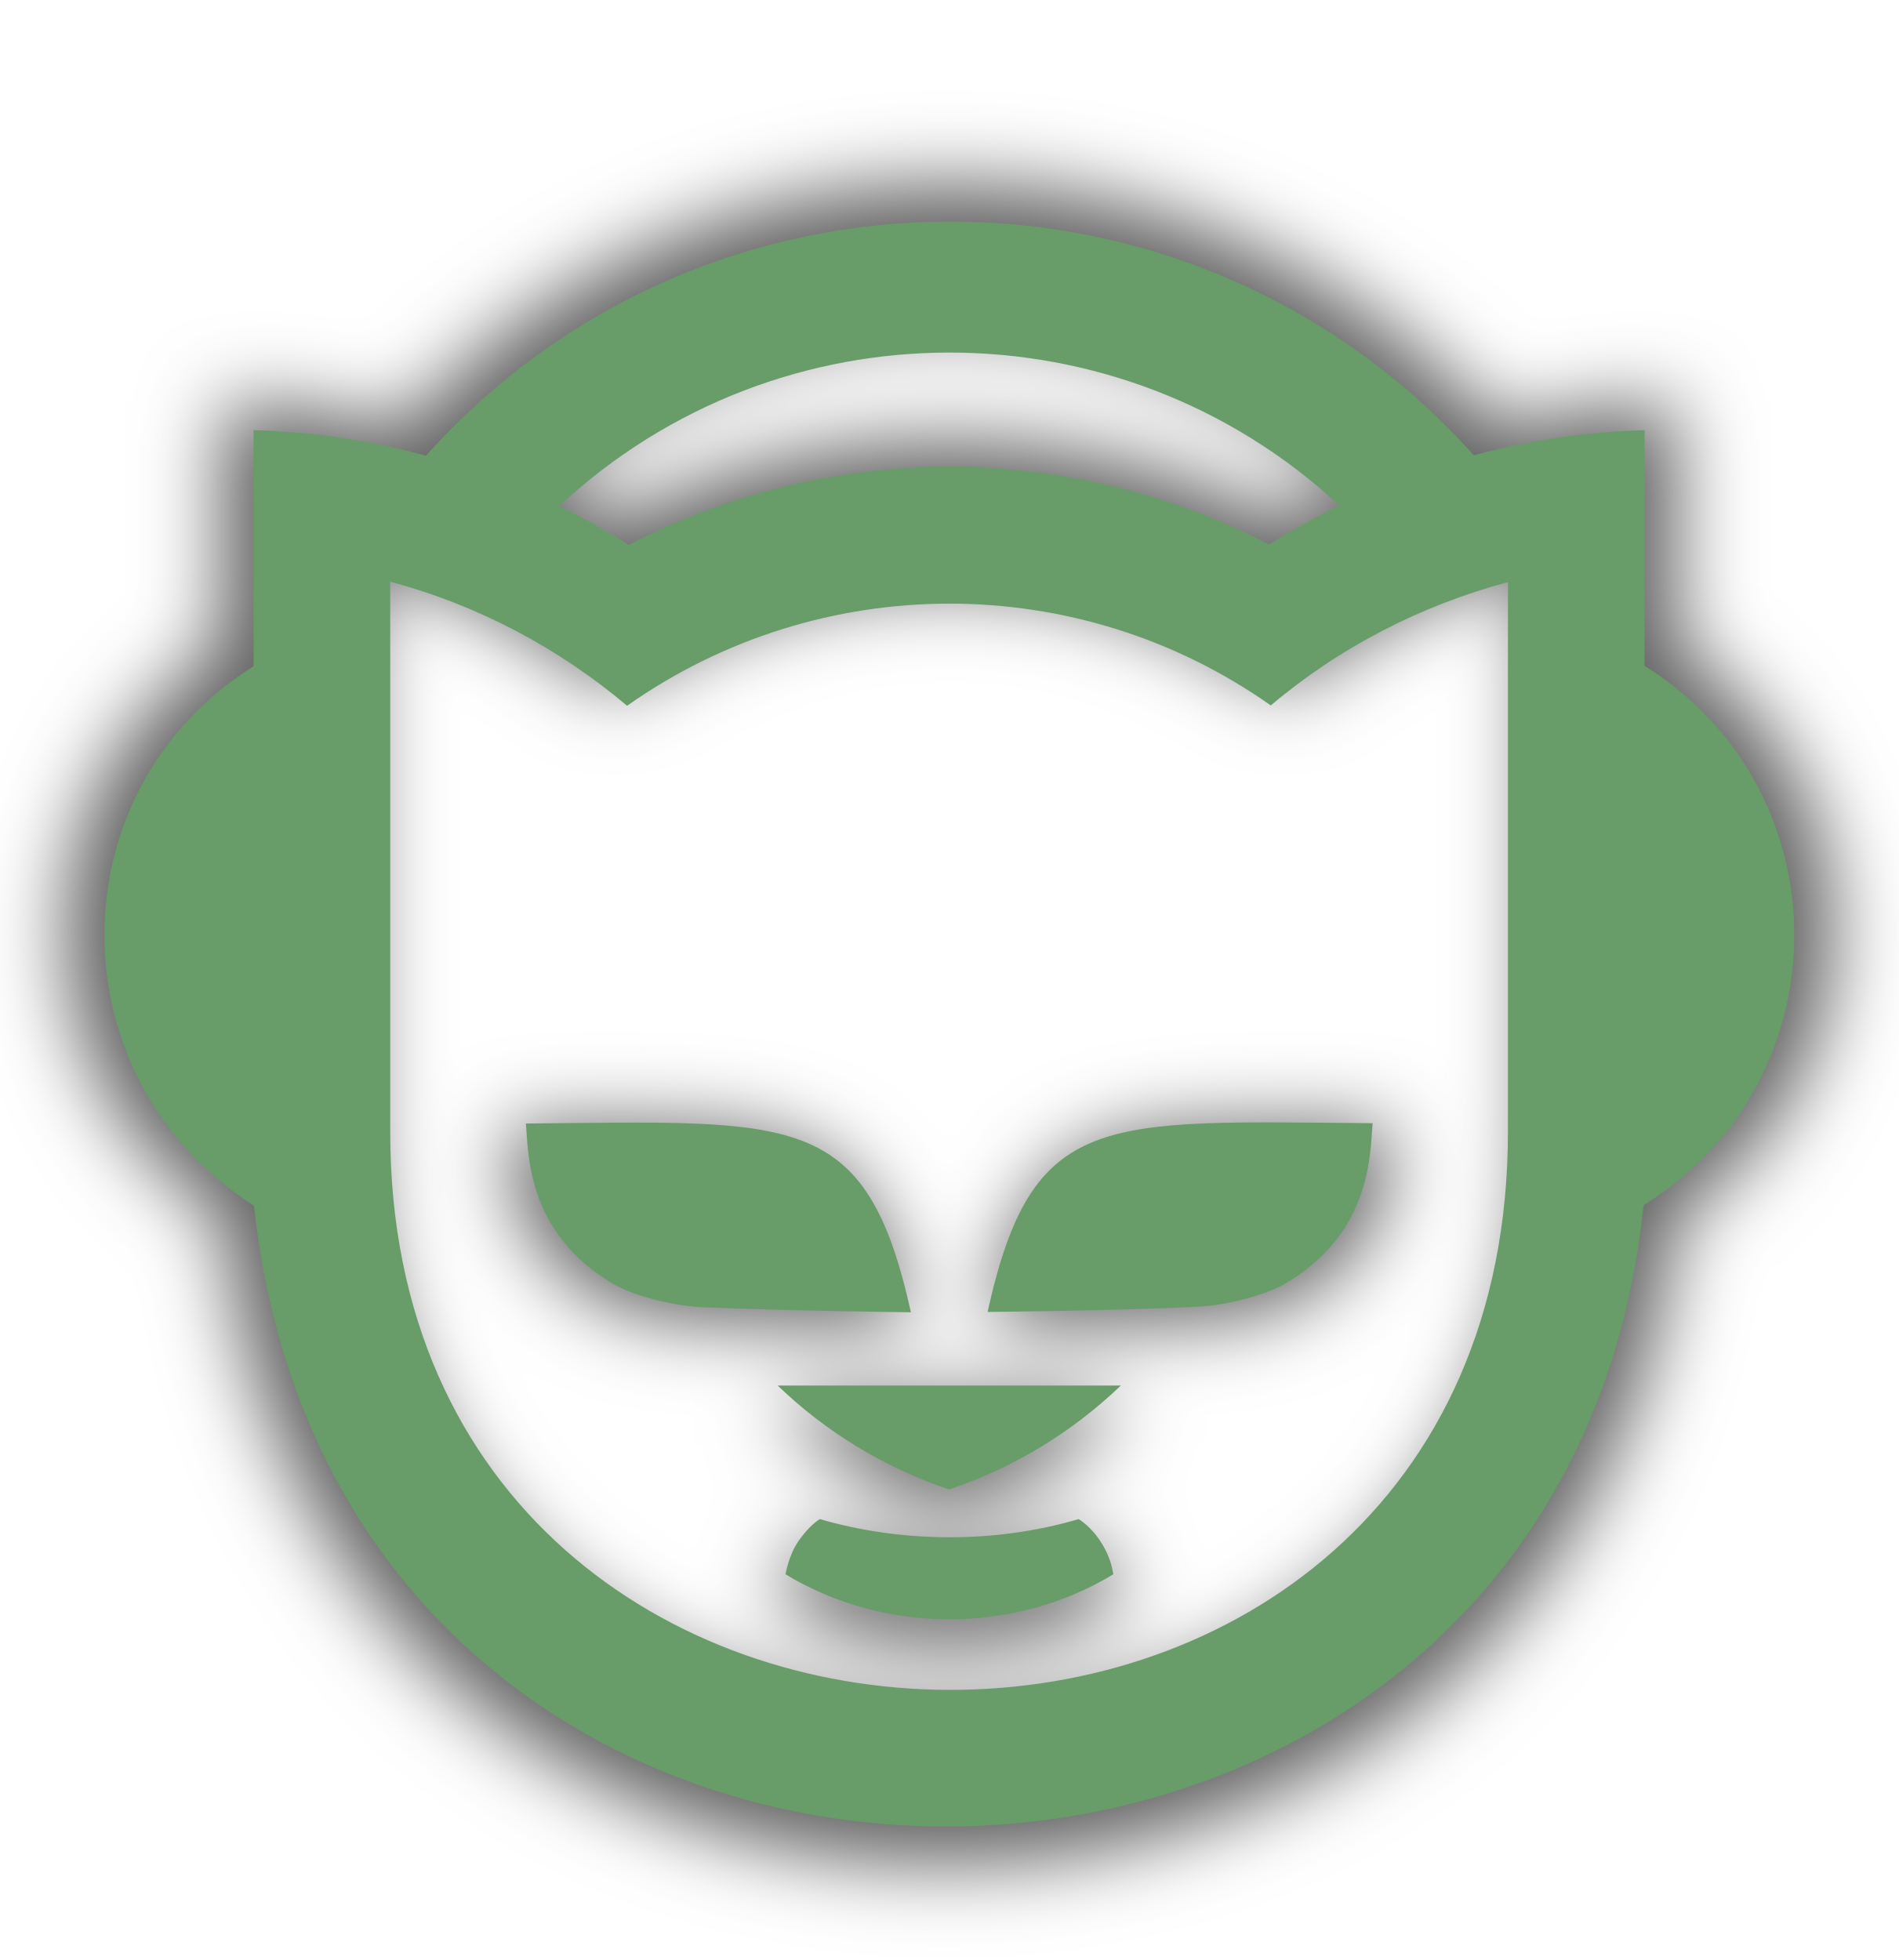
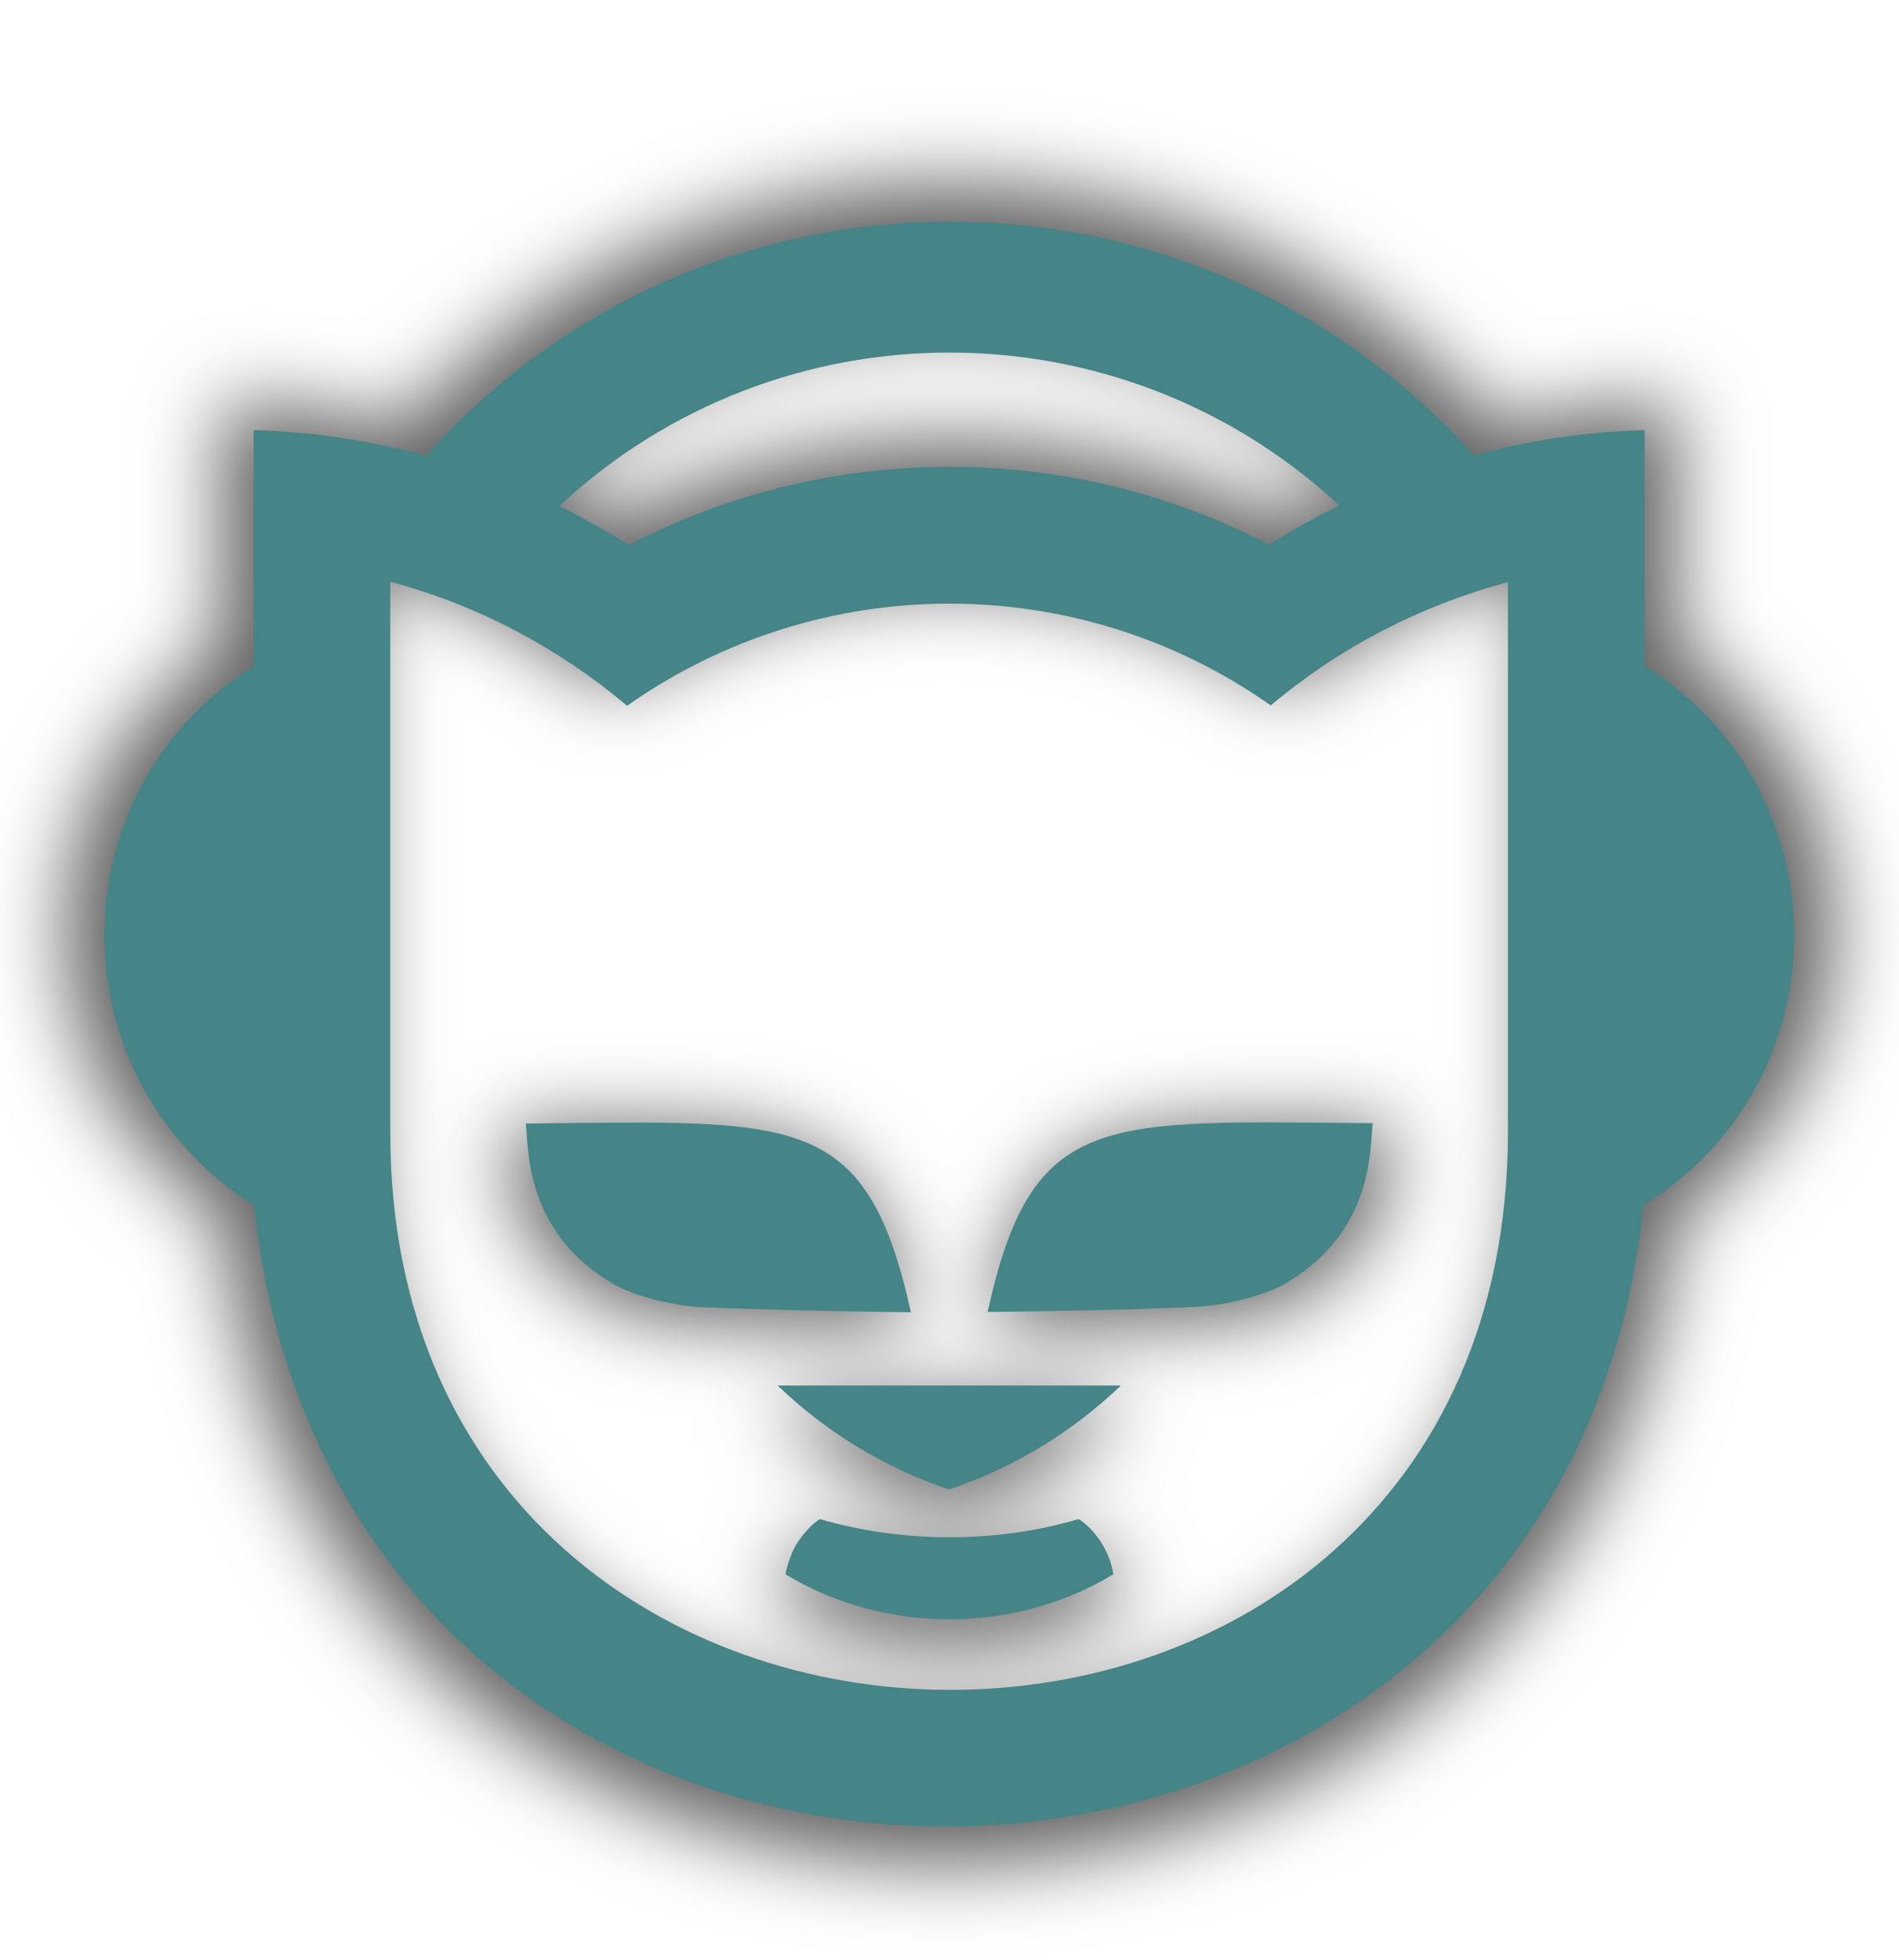
<svg xmlns="http://www.w3.org/2000/svg" viewBox="0 0 496 512" version="1.1" id="svg205" xml:space="preserve">
  <defs id="defs209">
    <filter style="color-interpolation-filters:sRGB" id="filter903" x="-0.054" y="-0.057" width="1.108" height="1.114">
      <feGaussianBlur stdDeviation="11.207" id="feGaussianBlur905" />
    </filter>
  </defs>
  <path d="m 298.3,373.6 c -14.2,13.6 -31.3,24.1 -50.4,30.5 -19,-6.4 -36.2,-16.9 -50.3,-30.5 z m 44,-199.6 c 20,-16.9 43.6,-29.2 69.6,-36.2 V 299 c 0,219.4 -328,217.6 -328,0.3 V 137.7 c 25.9,6.9 49.6,19.6 69.5,36.4 56.8,-40 132.5,-39.9 188.9,-0.1 z M 133.5,115.5 c 64.4,-60 164.3,-60.1 228.9,-0.2 -7.1,3.5 -13.9,7.3 -20.6,11.5 -58.7,-30.5 -129.2,-30.4 -187.9,0.1 -6.3,-4 -13.9,-8.2 -20.4,-11.4 z M 43.8,93.2 v 69.3 c -58.4,36.5 -58.4,121.1 0.1,158.3 26.4,245.1 381.7,240.3 407.6,1.5 l 0.3,-1.7 C 510.5,284.3 510.7,198.9 452,162.4 V 93.2 c -17.3,0.5 -34,3 -50.1,7.4 C 319.9,9.1 176.4,9.1 94.4,100.7 78.1,96.3 61.3,93.7 43.8,93.2 Z M 259.2,352 c 0,0 36,-0.3 61.3,-1.5 10.2,-0.5 21.1,-4 25.5,-6.5 26.3,-15.1 25.4,-39.2 26.2,-47.4 -79.5,-0.6 -99.9,-3.9 -113,55.4 z M 123.7,296.7 c 0.8,8.2 -0.1,32.3 26.2,47.4 4.4,2.5 15.2,6 25.5,6.5 25.3,1.1 61.3,1.5 61.3,1.5 C 223.5,292.7 203,296 123.7,296.7 Z m 169.1,123.4 c -3.2,-5.3 -6.9,-7.3 -6.9,-7.3 -24.8,7.3 -52.2,6.9 -75.9,0 0,0 -2.9,1.5 -6.4,6.6 -2.8,4.1 -3.7,9.6 -3.7,9.6 29.1,17.6 67.1,17.6 96.2,0 -0.1,-0.1 -0.3,-4 -3.3,-8.9 z" id="path347" style="opacity:0.632;fill:#000000;filter:url(#filter903)" transform="matrix(0.9301525,0,0,0.9301525,17.32001,18.68429)" />
-   <path d="m 292.768,361.939 c -12.639,12.105 -27.86,21.451 -44.861,27.148 -16.912,-5.697 -32.221,-15.043 -44.772,-27.148 z m 39.164,-177.662 c 17.802,-15.043 38.808,-25.991 61.95,-32.221 v 143.483 c 0,195.286 -291.95,193.684 -291.95,0.267 V 151.966 c 23.053,6.142 44.148,17.446 61.861,32.399 50.557,-35.604 117.937,-35.515 168.138,-0.089 z M 146.081,132.206 c 57.322,-53.405 146.242,-53.494 203.742,-0.178 -6.32,3.115 -12.372,6.498 -18.336,10.236 -52.248,-27.148 -115,-27.059 -167.248,0.089 -5.608,-3.56 -12.372,-7.299 -18.158,-10.147 z M 66.24,112.357 v 61.683 c -51.981,32.488 -51.981,107.79 0.089,140.901 23.498,218.161 339.747,213.889 362.801,1.335 l 0.267,-1.513 c 52.248,-32.31 52.426,-108.324 0.178,-140.812 V 112.357 c -15.399,0.445 -30.263,2.67 -44.594,6.587 -72.987,-81.443 -200.715,-81.443 -273.703,0.089 -14.508,-3.916 -29.462,-6.231 -45.039,-6.676 z m 191.725,230.355 c 0,0 32.043,-0.267 54.563,-1.335 9.079,-0.445 18.781,-3.56 22.697,-5.786 23.409,-13.44 22.608,-34.892 23.32,-42.19 -70.762,-0.534 -88.92,-3.471 -100.58,49.311 z M 137.358,293.491 c 0.712,7.299 -0.089,28.75 23.32,42.19 3.916,2.225 13.529,5.341 22.697,5.786 22.519,0.979 54.563,1.335 54.563,1.335 -11.749,-52.871 -29.996,-49.934 -100.58,-49.311 z m 150.514,109.837 c -2.848,-4.717 -6.142,-6.498 -6.142,-6.498 -22.074,6.498 -46.463,6.142 -67.558,0 0,0 -2.581,1.335 -5.697,5.875 -2.492,3.649 -3.293,8.545 -3.293,8.545 25.902,15.666 59.725,15.666 85.627,0 -0.089,-0.089 -0.267,-3.56 -2.937,-7.922 z" id="path203" style="fill:#689d6a;fill-opacity:1;stroke-width:0.89" />
+   <path d="m 292.768,361.939 c -12.639,12.105 -27.86,21.451 -44.861,27.148 -16.912,-5.697 -32.221,-15.043 -44.772,-27.148 z m 39.164,-177.662 c 17.802,-15.043 38.808,-25.991 61.95,-32.221 v 143.483 c 0,195.286 -291.95,193.684 -291.95,0.267 V 151.966 c 23.053,6.142 44.148,17.446 61.861,32.399 50.557,-35.604 117.937,-35.515 168.138,-0.089 z M 146.081,132.206 c 57.322,-53.405 146.242,-53.494 203.742,-0.178 -6.32,3.115 -12.372,6.498 -18.336,10.236 -52.248,-27.148 -115,-27.059 -167.248,0.089 -5.608,-3.56 -12.372,-7.299 -18.158,-10.147 z M 66.24,112.357 v 61.683 c -51.981,32.488 -51.981,107.79 0.089,140.901 23.498,218.161 339.747,213.889 362.801,1.335 l 0.267,-1.513 c 52.248,-32.31 52.426,-108.324 0.178,-140.812 V 112.357 c -15.399,0.445 -30.263,2.67 -44.594,6.587 -72.987,-81.443 -200.715,-81.443 -273.703,0.089 -14.508,-3.916 -29.462,-6.231 -45.039,-6.676 z m 191.725,230.355 c 0,0 32.043,-0.267 54.563,-1.335 9.079,-0.445 18.781,-3.56 22.697,-5.786 23.409,-13.44 22.608,-34.892 23.32,-42.19 -70.762,-0.534 -88.92,-3.471 -100.58,49.311 z M 137.358,293.491 c 0.712,7.299 -0.089,28.75 23.32,42.19 3.916,2.225 13.529,5.341 22.697,5.786 22.519,0.979 54.563,1.335 54.563,1.335 -11.749,-52.871 -29.996,-49.934 -100.58,-49.311 z m 150.514,109.837 c -2.848,-4.717 -6.142,-6.498 -6.142,-6.498 -22.074,6.498 -46.463,6.142 -67.558,0 0,0 -2.581,1.335 -5.697,5.875 -2.492,3.649 -3.293,8.545 -3.293,8.545 25.902,15.666 59.725,15.666 85.627,0 -0.089,-0.089 -0.267,-3.56 -2.937,-7.922 z" id="path203" style="fill:#458588;fill-opacity:1;stroke-width:0.89" />
</svg>
